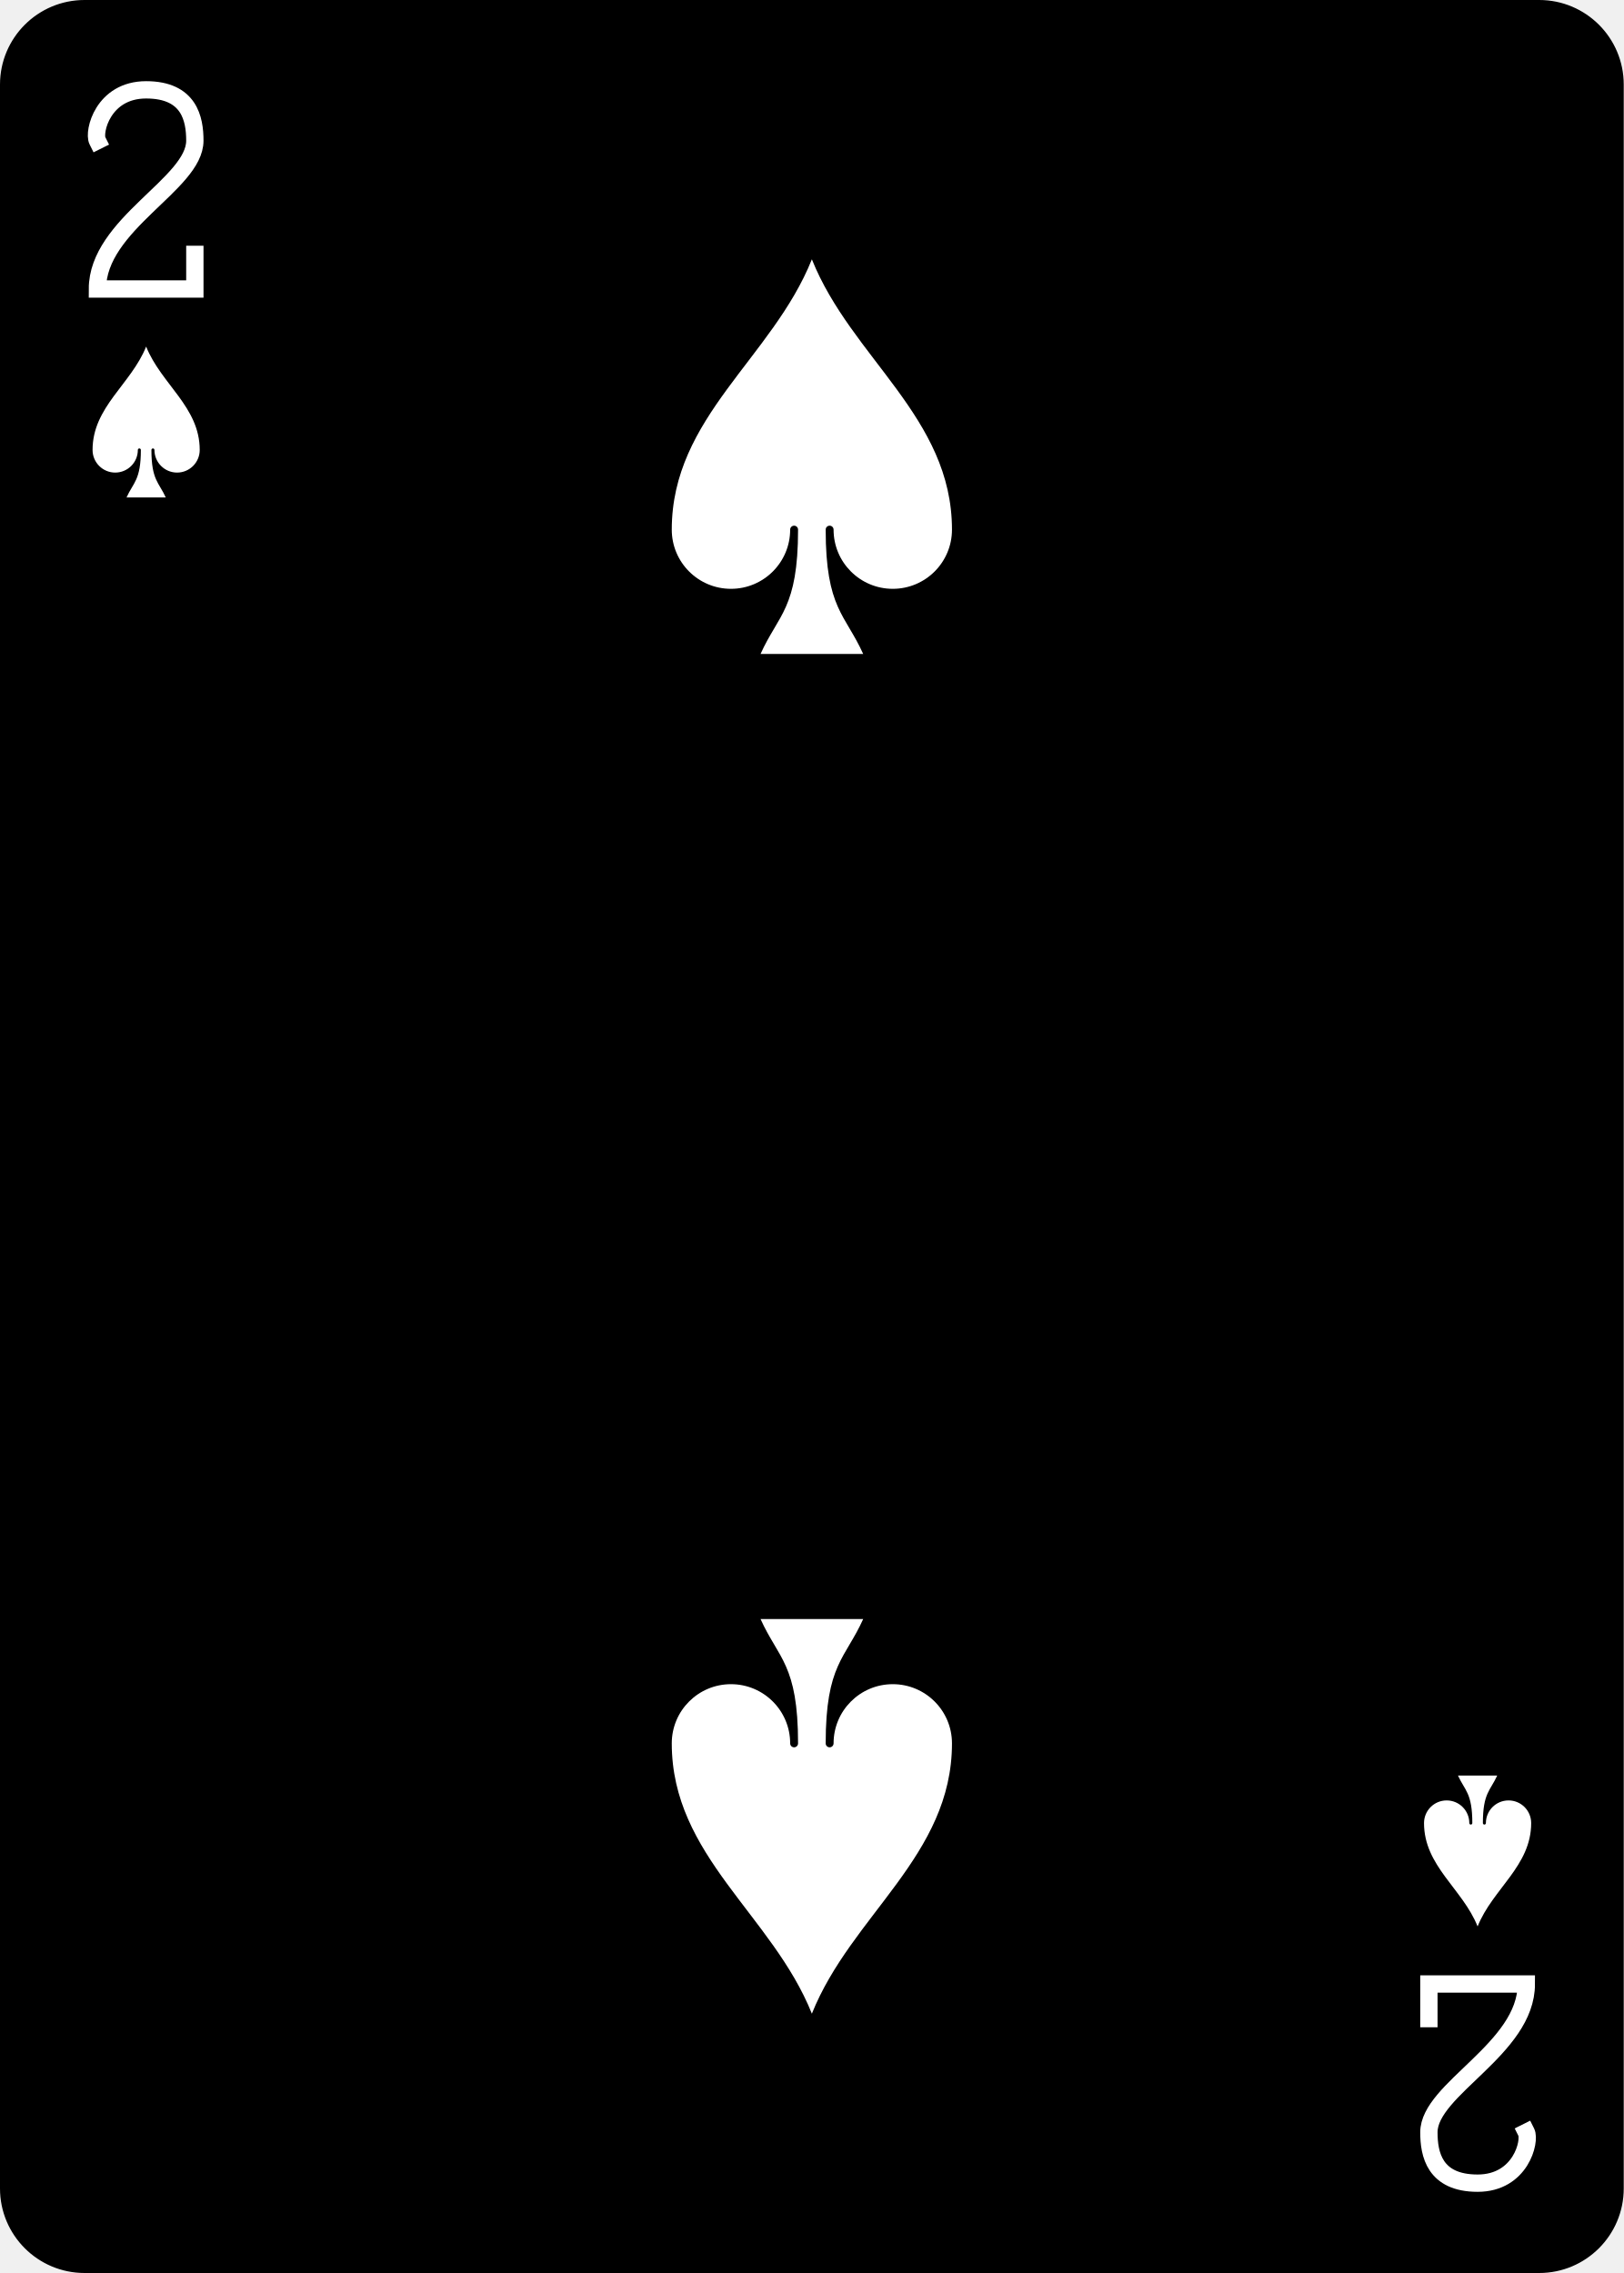
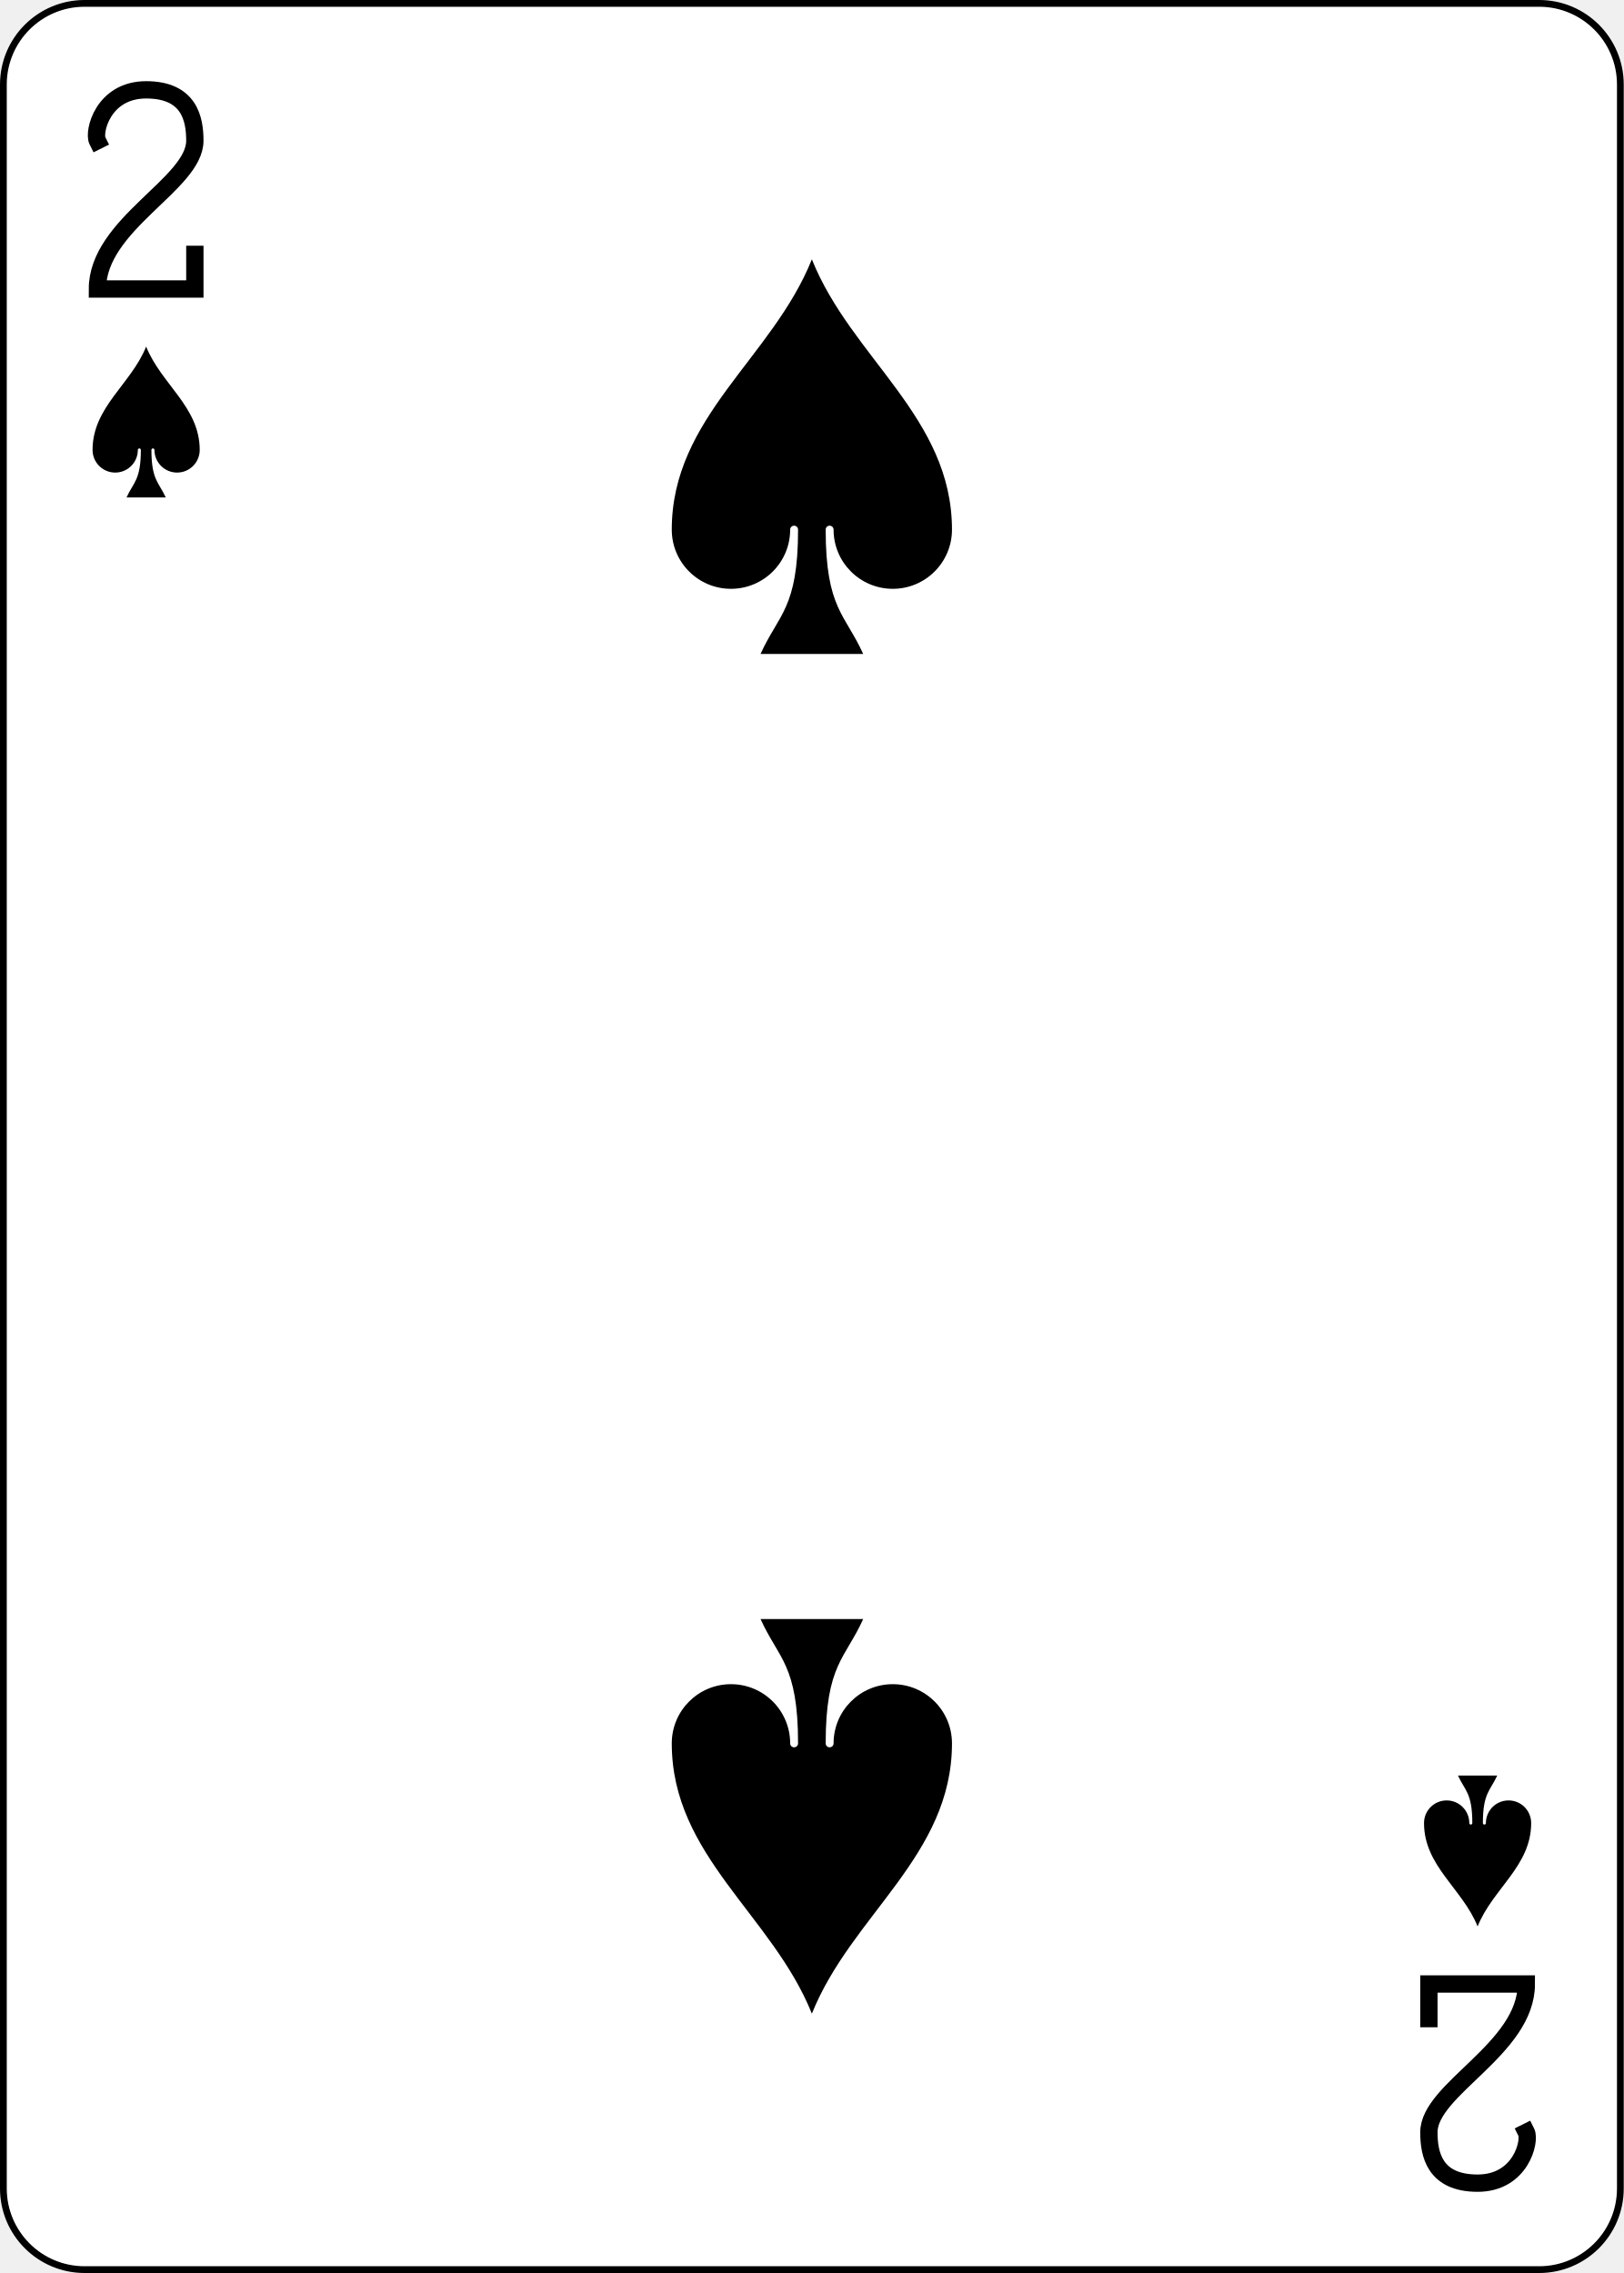
<svg xmlns="http://www.w3.org/2000/svg" xmlns:xlink="http://www.w3.org/1999/xlink" width="2.5in" height="3.5in" viewBox="-120 -168 240 336" preserveAspectRatio="none" class="card" face="2S">
  <symbol id="S" viewBox="-600 -600 1200 1200" preserveAspectRatio="xMinYMid">
-     <path d="M0 -500C100 -250 355 -100 355 185A150 150 0 0 1 55 185A10 10 0 0 0 35 185C35 385 85 400 130 500L-130 500C-85 400 -35 385 -35 185A10 10 0 0 0 -55 185A150 150 0 0 1 -355 185C-355 -100 -100 -250 0 -500Z" fill="white" />
+     <path d="M0 -500C100 -250 355 -100 355 185A150 150 0 0 1 55 185A10 10 0 0 0 35 185C35 385 85 400 130 500L-130 500C-85 400 -35 385 -35 185A10 10 0 0 0 -55 185A150 150 0 0 1 -355 185C-355 -100 -100 -250 0 -500Z" fill="black" />
  </symbol>
  <symbol id="S2" viewBox="-500 -500 1000 1000" preserveAspectRatio="xMinYMid">
-     <path d="M-225 -225C-245 -265 -200 -460 0 -460C 200 -460 225 -325 225 -225C225 -25 -225 160 -225 460L225 460L225 300" stroke="white" stroke-width="80" stroke-linecap="square" stroke-miterlimit="1.5" fill="none" />
+     <path d="M-225 -225C-245 -265 -200 -460 0 -460C 200 -460 225 -325 225 -225C225 -25 -225 160 -225 460L225 460L225 300" stroke="black" stroke-width="80" stroke-linecap="square" stroke-miterlimit="1.5" fill="none" />
  </symbol>
-   <rect width="239" height="335" x="-119.5" y="-167.5" rx="12" ry="12" fill="black" stroke="black" />
+   <rect width="239" height="335" x="-119.5" y="-167.5" rx="12" ry="12" fill="white" stroke="black" />
  <use xlink:href="#S2" height="32" width="32" x="-114.4" y="-156" />
  <use xlink:href="#S" height="26.769" width="26.769" x="-111.784" y="-119" />
  <use xlink:href="#S" height="70" width="70" x="-35" y="-135.501" />
  <g transform="rotate(180)">
    <use xlink:href="#S2" height="32" width="32" x="-114.4" y="-156" />
    <use xlink:href="#S" height="26.769" width="26.769" x="-111.784" y="-119" />
    <use xlink:href="#S" height="70" width="70" x="-35" y="-135.501" />
  </g>
</svg>
